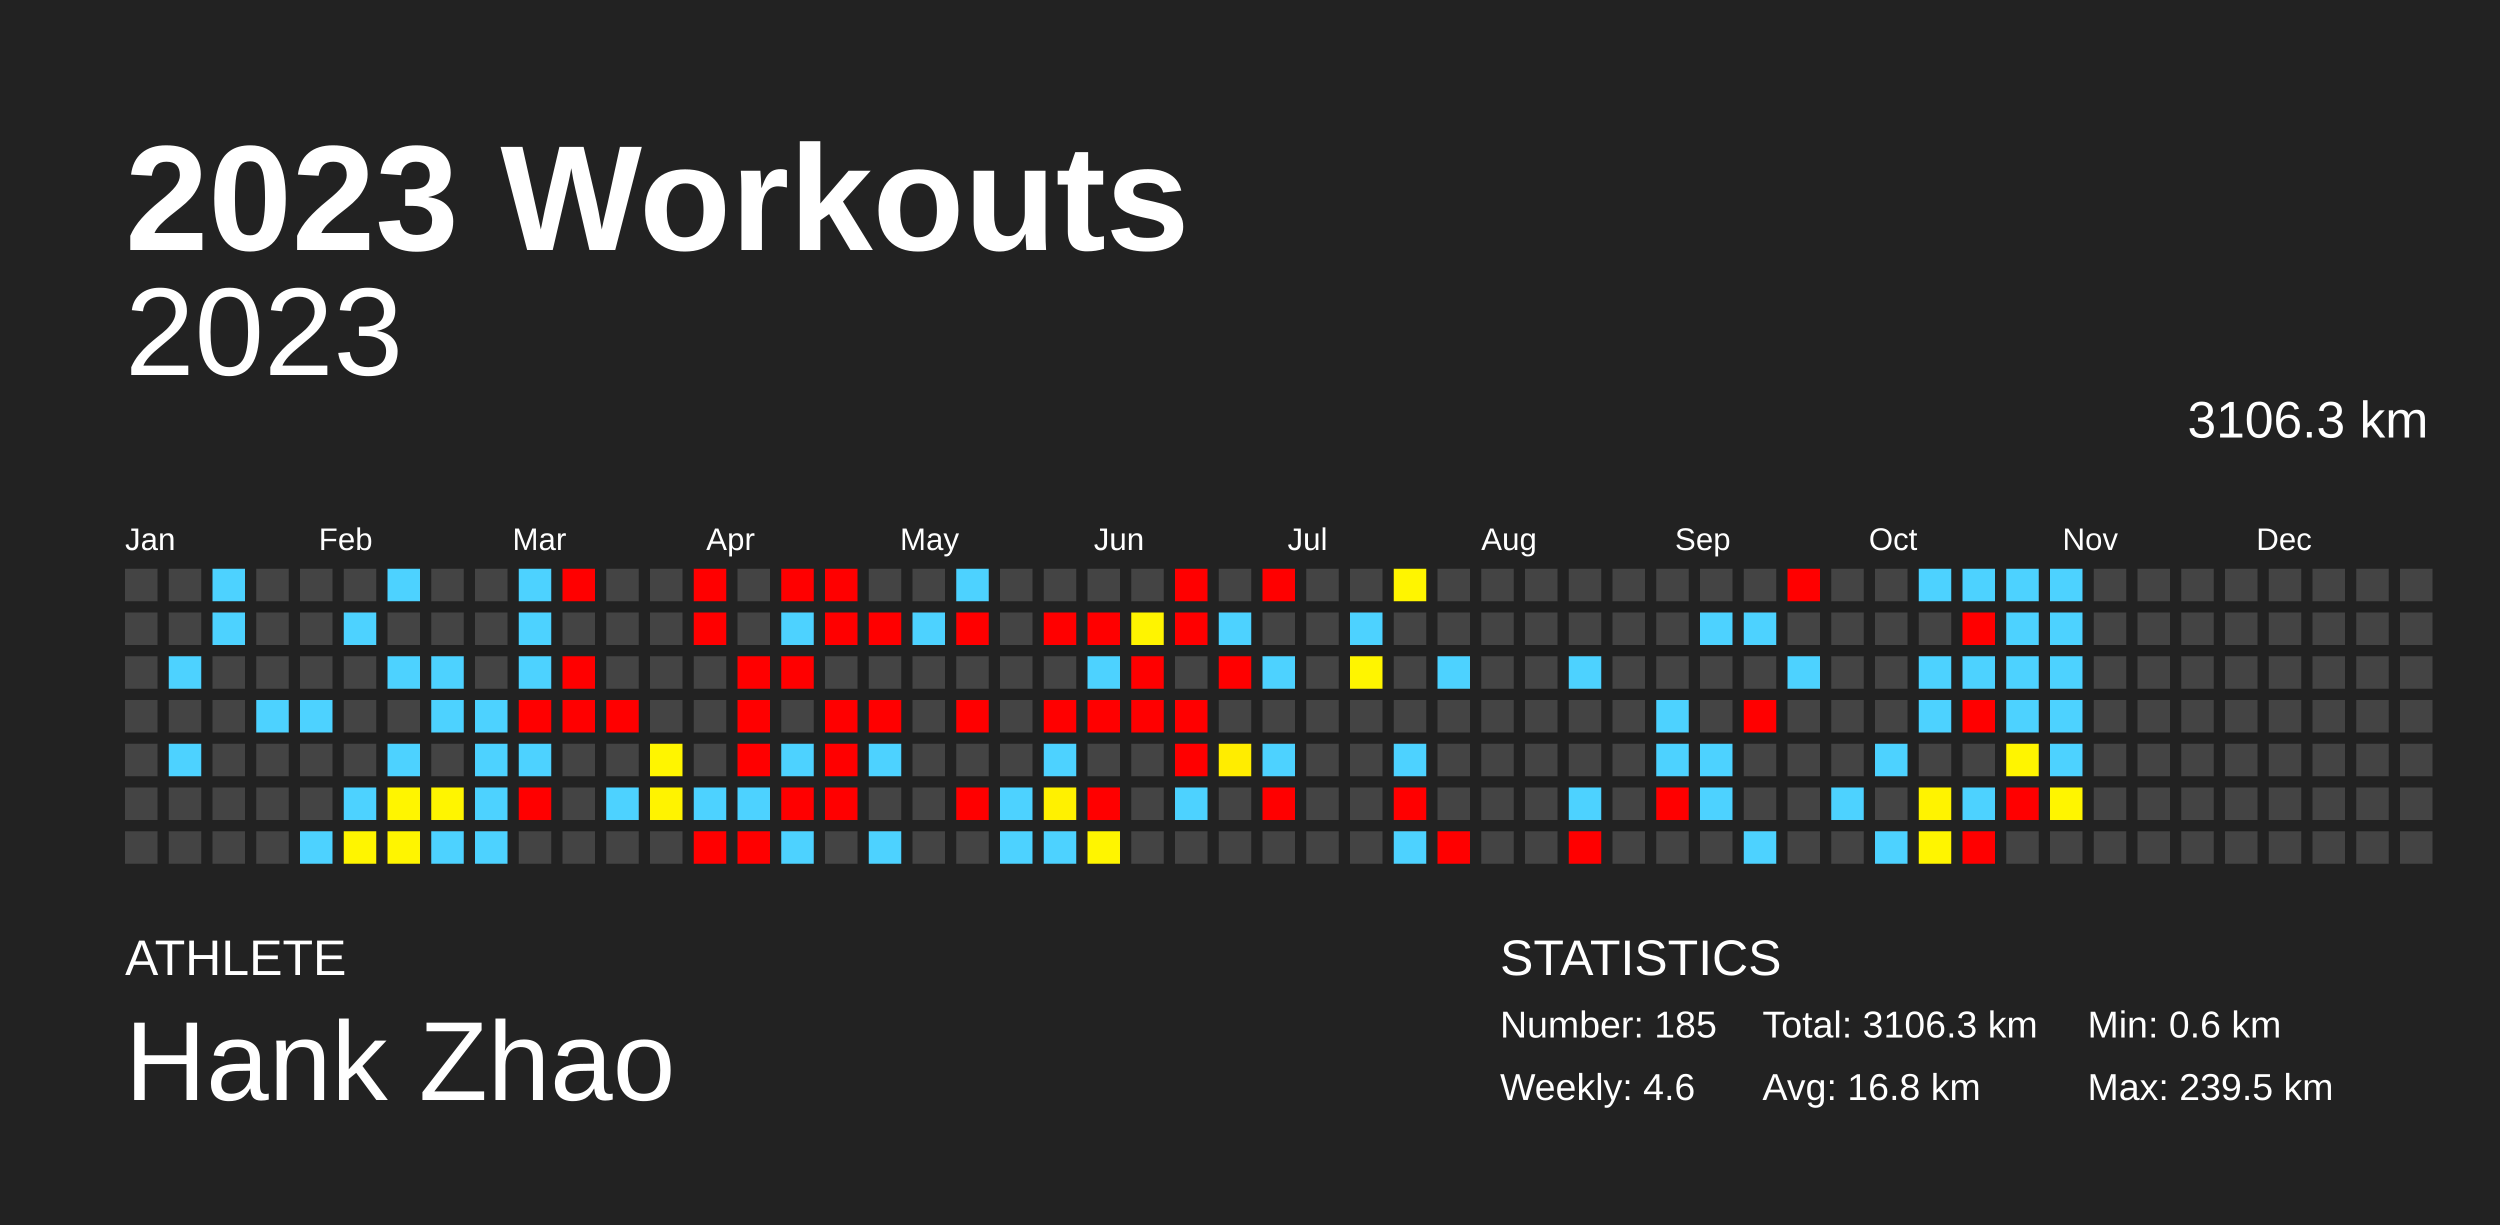
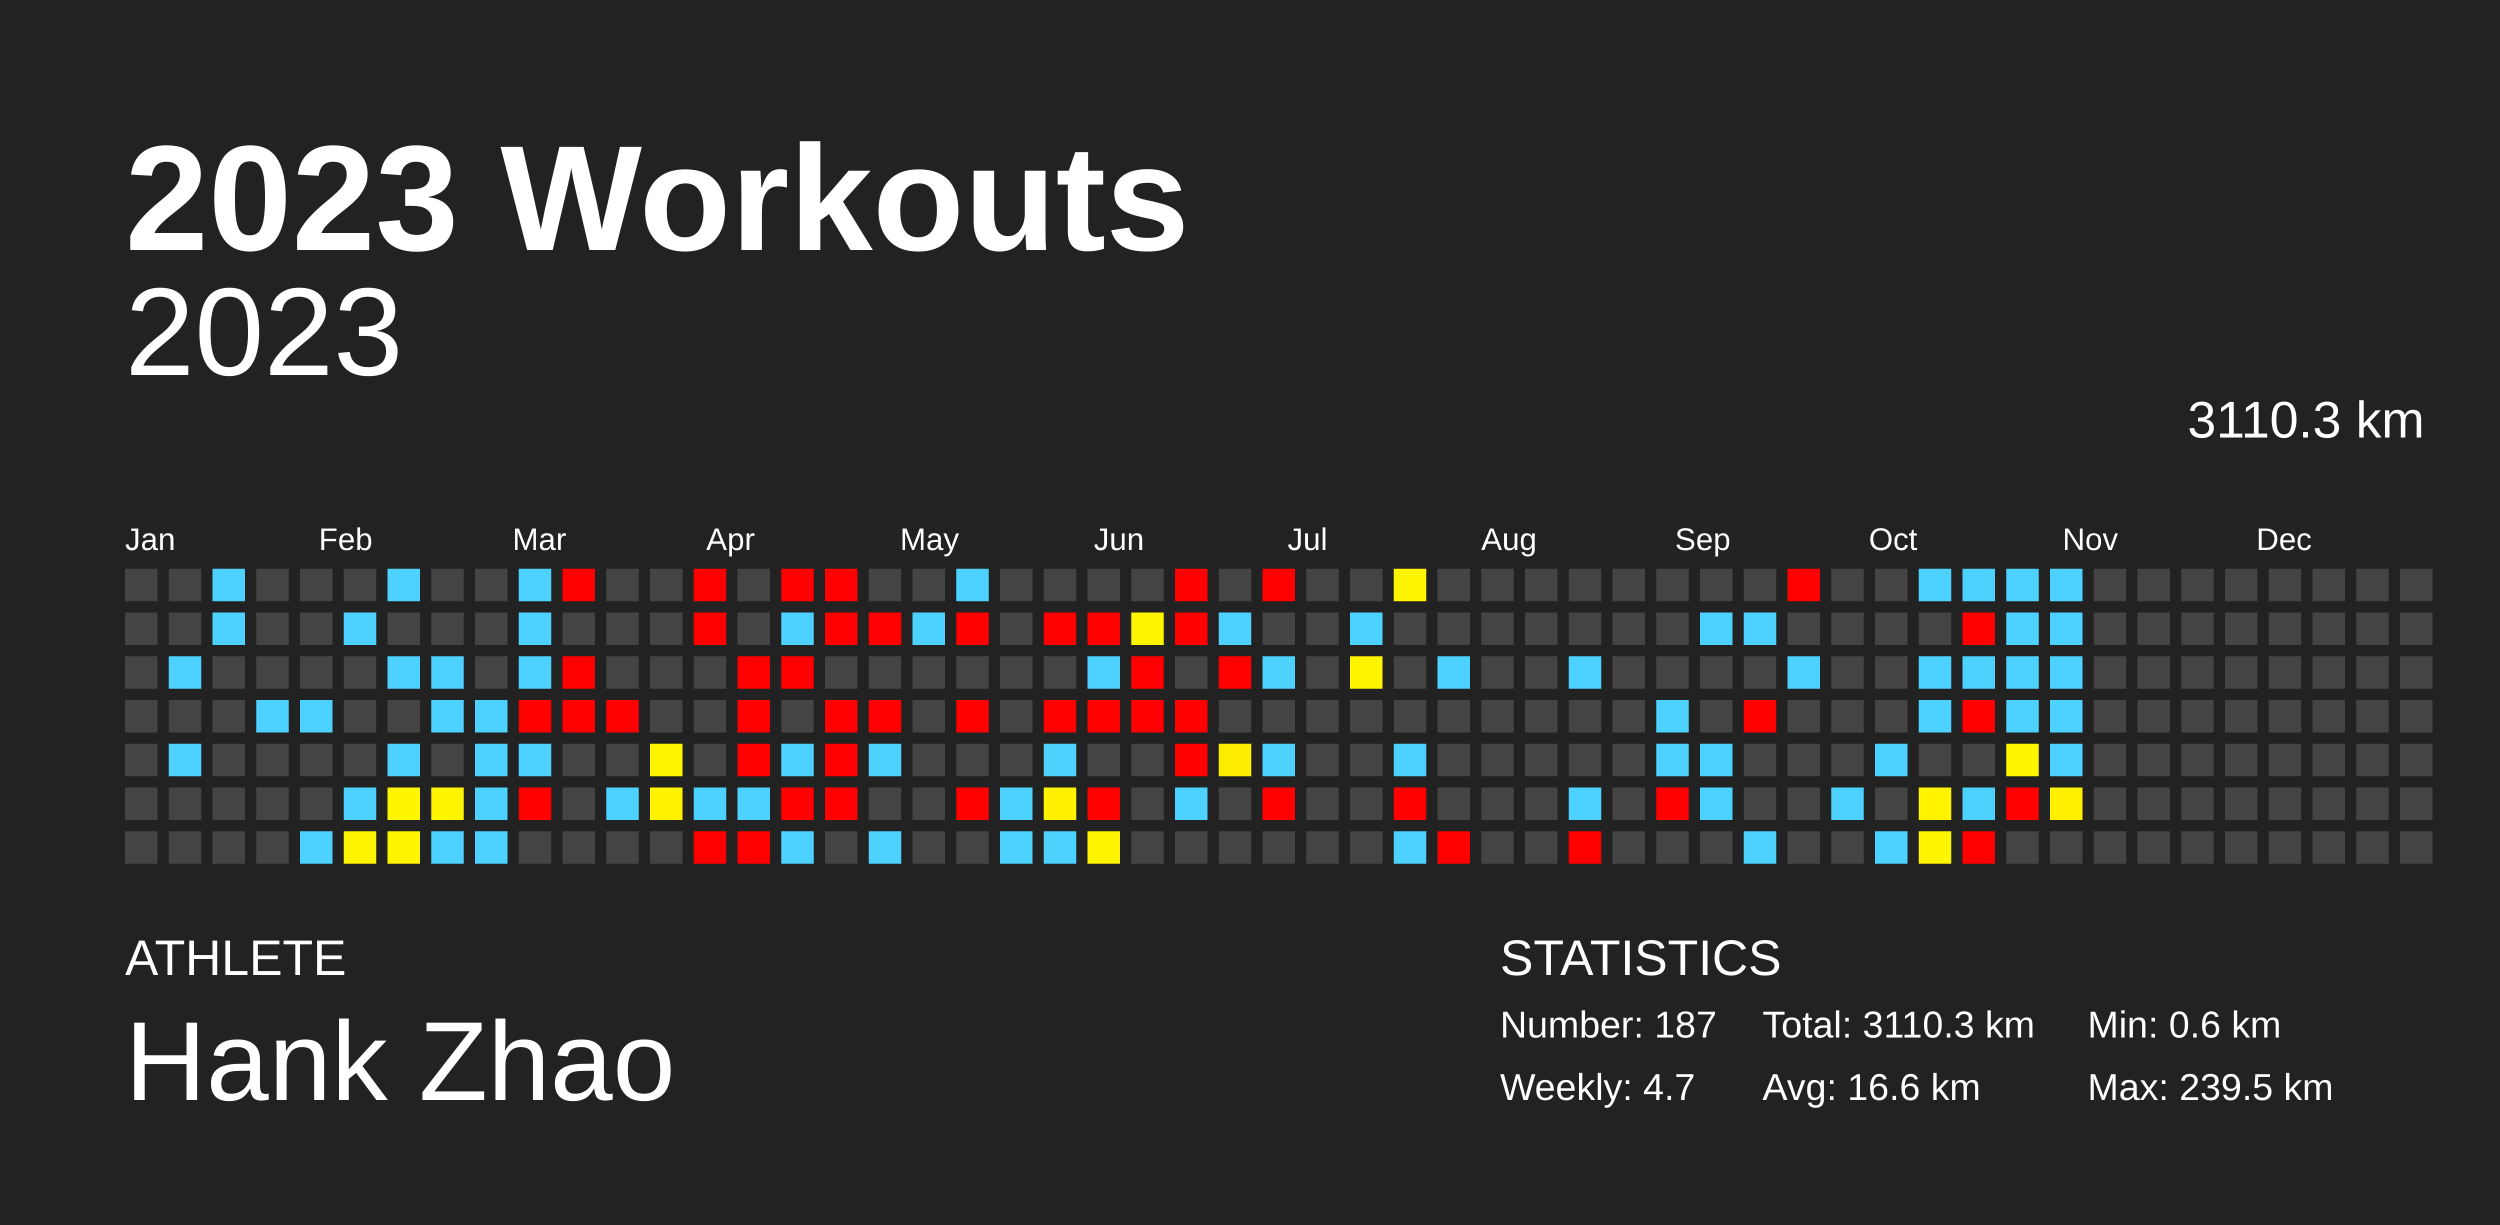
<svg xmlns="http://www.w3.org/2000/svg" baseProfile="full" height="98mm" version="1.1" viewBox="0,0,200,98" width="200mm">
  <defs />
  <rect fill="#222222" height="98" width="200" x="0" y="0" />
  <text fill="#FFFFFF" style="font-size:12px; font-family:Arial; font-weight:bold;" x="10" y="20">2023 Workouts</text>
  <text fill="#FFFFFF" style="font-size:4px; font-family:Arial" x="10" y="78">ATHLETE</text>
  <text fill="#FFFFFF" style="font-size:9px; font-family:Arial" x="10" y="88">Hank Zhao</text>
  <text fill="#FFFFFF" style="font-size:4px; font-family:Arial" x="120" y="78">STATISTICS</text>
-   <text fill="#FFFFFF" style="font-size:3px; font-family:Arial" x="120" y="83">Number: 185</text>
-   <text fill="#FFFFFF" style="font-size:3px; font-family:Arial" x="120" y="88">Weekly: 4.6</text>
-   <text fill="#FFFFFF" style="font-size:3px; font-family:Arial" x="141" y="83">Total: 3106.3 km</text>
-   <text fill="#FFFFFF" style="font-size:3px; font-family:Arial" x="141" y="88">Avg: 16.8 km</text>
+   <text fill="#FFFFFF" style="font-size:3px; font-family:Arial" x="120" y="83">Number: 187</text>
+   <text fill="#FFFFFF" style="font-size:3px; font-family:Arial" x="120" y="88">Weekly: 4.7</text>
+   <text fill="#FFFFFF" style="font-size:3px; font-family:Arial" x="141" y="83">Total: 3110.3 km</text>
+   <text fill="#FFFFFF" style="font-size:3px; font-family:Arial" x="141" y="88">Avg: 16.6 km</text>
  <text fill="#FFFFFF" style="font-size:3px; font-family:Arial" x="167" y="83">Min: 0.6 km</text>
  <text fill="#FFFFFF" style="font-size:3px; font-family:Arial" x="167" y="88">Max: 239.5 km</text>
  <text alignment-baseline="hanging" fill="#FFFFFF" style="font-size:10.0px; font-family:Arial;" x="10" y="30">2023</text>
-   <text alignment-baseline="hanging" fill="#FFFFFF" style="font-size:4.125px; font-family:Arial;" x="175" y="35">3106.3 km</text>
+   <text alignment-baseline="hanging" fill="#FFFFFF" style="font-size:4.125px; font-family:Arial;" x="175" y="35">3110.3 km</text>
  <text fill="#FFFFFF" style="font-size:2.5px; font-family:Arial" x="10.0" y="44">Jan</text>
  <text fill="#FFFFFF" style="font-size:2.5px; font-family:Arial" x="25.5" y="44">Feb</text>
  <text fill="#FFFFFF" style="font-size:2.5px; font-family:Arial" x="41.0" y="44">Mar</text>
  <text fill="#FFFFFF" style="font-size:2.5px; font-family:Arial" x="56.5" y="44">Apr</text>
  <text fill="#FFFFFF" style="font-size:2.5px; font-family:Arial" x="72.0" y="44">May</text>
  <text fill="#FFFFFF" style="font-size:2.5px; font-family:Arial" x="87.5" y="44">Jun</text>
  <text fill="#FFFFFF" style="font-size:2.5px; font-family:Arial" x="103.0" y="44">Jul</text>
  <text fill="#FFFFFF" style="font-size:2.5px; font-family:Arial" x="118.5" y="44">Aug</text>
  <text fill="#FFFFFF" style="font-size:2.5px; font-family:Arial" x="134.0" y="44">Sep</text>
  <text fill="#FFFFFF" style="font-size:2.5px; font-family:Arial" x="149.5" y="44">Oct</text>
  <text fill="#FFFFFF" style="font-size:2.5px; font-family:Arial" x="165.0" y="44">Nov</text>
  <text fill="#FFFFFF" style="font-size:2.5px; font-family:Arial" x="180.5" y="44">Dec</text>
  <rect fill="#444444" height="2.6" width="2.6" x="10.0" y="45.5" />
  <rect fill="#444444" height="2.6" width="2.6" x="10.0" y="49.0" />
  <rect fill="#444444" height="2.6" width="2.6" x="10.0" y="52.5" />
  <rect fill="#444444" height="2.6" width="2.6" x="10.0" y="56.0" />
  <rect fill="#444444" height="2.6" width="2.6" x="10.0" y="59.5" />
  <rect fill="#444444" height="2.6" width="2.6" x="10.0" y="63.0" />
  <rect fill="#444444" height="2.6" width="2.6" x="10.0" y="66.5" />
  <rect fill="#444444" height="2.6" width="2.6" x="13.5" y="45.5" />
  <rect fill="#444444" height="2.6" width="2.6" x="13.5" y="49.0" />
  <rect fill="#4dd2ff" height="2.6" width="2.6" x="13.5" y="52.5" />
  <rect fill="#444444" height="2.6" width="2.6" x="13.5" y="56.0" />
  <rect fill="#4dd2ff" height="2.6" width="2.6" x="13.5" y="59.5" />
  <rect fill="#444444" height="2.6" width="2.6" x="13.5" y="63.0" />
  <rect fill="#444444" height="2.6" width="2.6" x="13.5" y="66.5" />
  <rect fill="#4dd2ff" height="2.6" width="2.6" x="17.0" y="45.5" />
  <rect fill="#4dd2ff" height="2.6" width="2.6" x="17.0" y="49.0" />
  <rect fill="#444444" height="2.6" width="2.6" x="17.0" y="52.5" />
  <rect fill="#444444" height="2.6" width="2.6" x="17.0" y="56.0" />
  <rect fill="#444444" height="2.6" width="2.6" x="17.0" y="59.5" />
  <rect fill="#444444" height="2.6" width="2.6" x="17.0" y="63.0" />
  <rect fill="#444444" height="2.6" width="2.6" x="17.0" y="66.5" />
  <rect fill="#444444" height="2.6" width="2.6" x="20.5" y="45.5" />
  <rect fill="#444444" height="2.6" width="2.6" x="20.5" y="49.0" />
  <rect fill="#444444" height="2.6" width="2.6" x="20.5" y="52.5" />
  <rect fill="#4dd2ff" height="2.6" width="2.6" x="20.5" y="56.0" />
  <rect fill="#444444" height="2.6" width="2.6" x="20.5" y="59.5" />
  <rect fill="#444444" height="2.6" width="2.6" x="20.5" y="63.0" />
  <rect fill="#444444" height="2.6" width="2.6" x="20.5" y="66.5" />
  <rect fill="#444444" height="2.6" width="2.6" x="24.0" y="45.5" />
  <rect fill="#444444" height="2.6" width="2.6" x="24.0" y="49.0" />
  <rect fill="#444444" height="2.6" width="2.6" x="24.0" y="52.5" />
  <rect fill="#4dd2ff" height="2.6" width="2.6" x="24.0" y="56.0" />
  <rect fill="#444444" height="2.6" width="2.6" x="24.0" y="59.5" />
  <rect fill="#444444" height="2.6" width="2.6" x="24.0" y="63.0" />
  <rect fill="#4dd2ff" height="2.6" width="2.6" x="24.0" y="66.5" />
  <rect fill="#444444" height="2.6" width="2.6" x="27.5" y="45.5" />
  <rect fill="#4dd2ff" height="2.6" width="2.6" x="27.5" y="49.0" />
  <rect fill="#444444" height="2.6" width="2.6" x="27.5" y="52.5" />
  <rect fill="#444444" height="2.6" width="2.6" x="27.5" y="56.0" />
  <rect fill="#444444" height="2.6" width="2.6" x="27.5" y="59.5" />
  <rect fill="#4dd2ff" height="2.6" width="2.6" x="27.5" y="63.0" />
  <rect fill="#fff500" height="2.6" width="2.6" x="27.5" y="66.5" />
  <rect fill="#4dd2ff" height="2.6" width="2.6" x="31.0" y="45.5" />
  <rect fill="#444444" height="2.6" width="2.6" x="31.0" y="49.0" />
  <rect fill="#4dd2ff" height="2.6" width="2.6" x="31.0" y="52.5" />
  <rect fill="#444444" height="2.6" width="2.6" x="31.0" y="56.0" />
  <rect fill="#4dd2ff" height="2.6" width="2.6" x="31.0" y="59.5" />
  <rect fill="#fff500" height="2.6" width="2.6" x="31.0" y="63.0" />
  <rect fill="#fff500" height="2.6" width="2.6" x="31.0" y="66.5" />
  <rect fill="#444444" height="2.6" width="2.6" x="34.5" y="45.5" />
  <rect fill="#444444" height="2.6" width="2.6" x="34.5" y="49.0" />
  <rect fill="#4dd2ff" height="2.6" width="2.6" x="34.5" y="52.5" />
  <rect fill="#4dd2ff" height="2.6" width="2.6" x="34.5" y="56.0" />
  <rect fill="#444444" height="2.6" width="2.6" x="34.5" y="59.5" />
  <rect fill="#fff500" height="2.6" width="2.6" x="34.5" y="63.0" />
  <rect fill="#4dd2ff" height="2.6" width="2.6" x="34.5" y="66.5" />
  <rect fill="#444444" height="2.6" width="2.6" x="38.0" y="45.5" />
  <rect fill="#444444" height="2.6" width="2.6" x="38.0" y="49.0" />
  <rect fill="#444444" height="2.6" width="2.6" x="38.0" y="52.5" />
  <rect fill="#4dd2ff" height="2.6" width="2.6" x="38.0" y="56.0" />
  <rect fill="#4dd2ff" height="2.6" width="2.6" x="38.0" y="59.5" />
  <rect fill="#4dd2ff" height="2.6" width="2.6" x="38.0" y="63.0" />
  <rect fill="#4dd2ff" height="2.6" width="2.6" x="38.0" y="66.5" />
  <rect fill="#4dd2ff" height="2.6" width="2.6" x="41.5" y="45.5" />
  <rect fill="#4dd2ff" height="2.6" width="2.6" x="41.5" y="49.0" />
  <rect fill="#4dd2ff" height="2.6" width="2.6" x="41.5" y="52.5" />
  <rect fill="red" height="2.6" width="2.6" x="41.5" y="56.0" />
  <rect fill="#4dd2ff" height="2.6" width="2.6" x="41.5" y="59.5" />
  <rect fill="red" height="2.6" width="2.6" x="41.5" y="63.0" />
  <rect fill="#444444" height="2.6" width="2.6" x="41.5" y="66.5" />
  <rect fill="red" height="2.6" width="2.6" x="45.0" y="45.5" />
  <rect fill="#444444" height="2.6" width="2.6" x="45.0" y="49.0" />
  <rect fill="red" height="2.6" width="2.6" x="45.0" y="52.5" />
  <rect fill="red" height="2.6" width="2.6" x="45.0" y="56.0" />
  <rect fill="#444444" height="2.6" width="2.6" x="45.0" y="59.5" />
  <rect fill="#444444" height="2.6" width="2.6" x="45.0" y="63.0" />
  <rect fill="#444444" height="2.6" width="2.6" x="45.0" y="66.5" />
  <rect fill="#444444" height="2.6" width="2.6" x="48.5" y="45.5" />
  <rect fill="#444444" height="2.6" width="2.6" x="48.5" y="49.0" />
  <rect fill="#444444" height="2.6" width="2.6" x="48.5" y="52.5" />
  <rect fill="red" height="2.6" width="2.6" x="48.5" y="56.0" />
  <rect fill="#444444" height="2.6" width="2.6" x="48.5" y="59.5" />
  <rect fill="#4dd2ff" height="2.6" width="2.6" x="48.5" y="63.0" />
  <rect fill="#444444" height="2.6" width="2.6" x="48.5" y="66.5" />
  <rect fill="#444444" height="2.6" width="2.6" x="52.0" y="45.5" />
  <rect fill="#444444" height="2.6" width="2.6" x="52.0" y="49.0" />
  <rect fill="#444444" height="2.6" width="2.6" x="52.0" y="52.5" />
  <rect fill="#444444" height="2.6" width="2.6" x="52.0" y="56.0" />
  <rect fill="#fff500" height="2.6" width="2.6" x="52.0" y="59.5" />
  <rect fill="#fff300" height="2.6" width="2.6" x="52.0" y="63.0" />
  <rect fill="#444444" height="2.6" width="2.6" x="52.0" y="66.5" />
  <rect fill="red" height="2.6" width="2.6" x="55.5" y="45.5" />
  <rect fill="red" height="2.6" width="2.6" x="55.5" y="49.0" />
  <rect fill="#444444" height="2.6" width="2.6" x="55.5" y="52.5" />
  <rect fill="#444444" height="2.6" width="2.6" x="55.5" y="56.0" />
  <rect fill="#444444" height="2.6" width="2.6" x="55.5" y="59.5" />
  <rect fill="#4dd2ff" height="2.6" width="2.6" x="55.5" y="63.0" />
  <rect fill="red" height="2.6" width="2.6" x="55.5" y="66.5" />
  <rect fill="#444444" height="2.6" width="2.6" x="59.0" y="45.5" />
  <rect fill="#444444" height="2.6" width="2.6" x="59.0" y="49.0" />
  <rect fill="red" height="2.6" width="2.6" x="59.0" y="52.5" />
  <rect fill="red" height="2.6" width="2.6" x="59.0" y="56.0" />
  <rect fill="red" height="2.6" width="2.6" x="59.0" y="59.5" />
  <rect fill="#4dd2ff" height="2.6" width="2.6" x="59.0" y="63.0" />
  <rect fill="red" height="2.6" width="2.6" x="59.0" y="66.5" />
  <rect fill="red" height="2.6" width="2.6" x="62.5" y="45.5" />
  <rect fill="#4dd2ff" height="2.6" width="2.6" x="62.5" y="49.0" />
  <rect fill="red" height="2.6" width="2.6" x="62.5" y="52.5" />
  <rect fill="#444444" height="2.6" width="2.6" x="62.5" y="56.0" />
  <rect fill="#4dd2ff" height="2.6" width="2.6" x="62.5" y="59.5" />
  <rect fill="red" height="2.6" width="2.6" x="62.5" y="63.0" />
  <rect fill="#4dd2ff" height="2.6" width="2.6" x="62.5" y="66.5" />
  <rect fill="red" height="2.6" width="2.6" x="66.0" y="45.5" />
  <rect fill="red" height="2.6" width="2.6" x="66.0" y="49.0" />
  <rect fill="#444444" height="2.6" width="2.6" x="66.0" y="52.5" />
  <rect fill="red" height="2.6" width="2.6" x="66.0" y="56.0" />
  <rect fill="red" height="2.6" width="2.6" x="66.0" y="59.5" />
  <rect fill="red" height="2.6" width="2.6" x="66.0" y="63.0" />
  <rect fill="#444444" height="2.6" width="2.6" x="66.0" y="66.5" />
  <rect fill="#444444" height="2.6" width="2.6" x="69.5" y="45.5" />
  <rect fill="red" height="2.6" width="2.6" x="69.5" y="49.0" />
  <rect fill="#444444" height="2.6" width="2.6" x="69.5" y="52.5" />
  <rect fill="red" height="2.6" width="2.6" x="69.5" y="56.0" />
  <rect fill="#4dd2ff" height="2.6" width="2.6" x="69.5" y="59.5" />
  <rect fill="#444444" height="2.6" width="2.6" x="69.5" y="63.0" />
  <rect fill="#4dd2ff" height="2.6" width="2.6" x="69.5" y="66.5" />
  <rect fill="#444444" height="2.6" width="2.6" x="73.0" y="45.5" />
  <rect fill="#4dd2ff" height="2.6" width="2.6" x="73.0" y="49.0" />
  <rect fill="#444444" height="2.6" width="2.6" x="73.0" y="52.5" />
  <rect fill="#444444" height="2.6" width="2.6" x="73.0" y="56.0" />
  <rect fill="#444444" height="2.6" width="2.6" x="73.0" y="59.5" />
  <rect fill="#444444" height="2.6" width="2.6" x="73.0" y="63.0" />
  <rect fill="#444444" height="2.6" width="2.6" x="73.0" y="66.5" />
  <rect fill="#4dd2ff" height="2.6" width="2.6" x="76.5" y="45.5" />
  <rect fill="red" height="2.6" width="2.6" x="76.5" y="49.0" />
  <rect fill="#444444" height="2.6" width="2.6" x="76.5" y="52.5" />
  <rect fill="red" height="2.6" width="2.6" x="76.5" y="56.0" />
  <rect fill="#444444" height="2.6" width="2.6" x="76.5" y="59.5" />
  <rect fill="red" height="2.6" width="2.6" x="76.5" y="63.0" />
  <rect fill="#444444" height="2.6" width="2.6" x="76.5" y="66.5" />
  <rect fill="#444444" height="2.6" width="2.6" x="80.0" y="45.5" />
  <rect fill="#444444" height="2.6" width="2.6" x="80.0" y="49.0" />
  <rect fill="#444444" height="2.6" width="2.6" x="80.0" y="52.5" />
  <rect fill="#444444" height="2.6" width="2.6" x="80.0" y="56.0" />
  <rect fill="#444444" height="2.6" width="2.6" x="80.0" y="59.5" />
  <rect fill="#4dd2ff" height="2.6" width="2.6" x="80.0" y="63.0" />
  <rect fill="#4dd2ff" height="2.6" width="2.6" x="80.0" y="66.5" />
  <rect fill="#444444" height="2.6" width="2.6" x="83.5" y="45.5" />
  <rect fill="red" height="2.6" width="2.6" x="83.5" y="49.0" />
  <rect fill="#444444" height="2.6" width="2.6" x="83.5" y="52.5" />
  <rect fill="red" height="2.6" width="2.6" x="83.5" y="56.0" />
  <rect fill="#4dd2ff" height="2.6" width="2.6" x="83.5" y="59.5" />
  <rect fill="#fff100" height="2.6" width="2.6" x="83.5" y="63.0" />
  <rect fill="#4dd2ff" height="2.6" width="2.6" x="83.5" y="66.5" />
  <rect fill="#444444" height="2.6" width="2.6" x="87.0" y="45.5" />
  <rect fill="red" height="2.6" width="2.6" x="87.0" y="49.0" />
  <rect fill="#4dd2ff" height="2.6" width="2.6" x="87.0" y="52.5" />
  <rect fill="red" height="2.6" width="2.6" x="87.0" y="56.0" />
  <rect fill="#444444" height="2.6" width="2.6" x="87.0" y="59.5" />
  <rect fill="red" height="2.6" width="2.6" x="87.0" y="63.0" />
  <rect fill="#fff500" height="2.6" width="2.6" x="87.0" y="66.5" />
  <rect fill="#444444" height="2.6" width="2.6" x="90.5" y="45.5" />
  <rect fill="#fff400" height="2.6" width="2.6" x="90.5" y="49.0" />
  <rect fill="red" height="2.6" width="2.6" x="90.5" y="52.5" />
  <rect fill="red" height="2.6" width="2.6" x="90.5" y="56.0" />
  <rect fill="#444444" height="2.6" width="2.6" x="90.5" y="59.5" />
  <rect fill="#444444" height="2.6" width="2.6" x="90.5" y="63.0" />
  <rect fill="#444444" height="2.6" width="2.6" x="90.5" y="66.5" />
  <rect fill="red" height="2.6" width="2.6" x="94.0" y="45.5" />
  <rect fill="red" height="2.6" width="2.6" x="94.0" y="49.0" />
  <rect fill="#444444" height="2.6" width="2.6" x="94.0" y="52.5" />
  <rect fill="red" height="2.6" width="2.6" x="94.0" y="56.0" />
  <rect fill="red" height="2.6" width="2.6" x="94.0" y="59.5" />
  <rect fill="#4dd2ff" height="2.6" width="2.6" x="94.0" y="63.0" />
  <rect fill="#444444" height="2.6" width="2.6" x="94.0" y="66.5" />
  <rect fill="#444444" height="2.6" width="2.6" x="97.5" y="45.5" />
  <rect fill="#4dd2ff" height="2.6" width="2.6" x="97.5" y="49.0" />
  <rect fill="red" height="2.6" width="2.6" x="97.5" y="52.5" />
  <rect fill="#444444" height="2.6" width="2.6" x="97.5" y="56.0" />
  <rect fill="#ffed00" height="2.6" width="2.6" x="97.5" y="59.5" />
  <rect fill="#444444" height="2.6" width="2.6" x="97.5" y="63.0" />
  <rect fill="#444444" height="2.6" width="2.6" x="97.5" y="66.5" />
  <rect fill="red" height="2.6" width="2.6" x="101.0" y="45.5" />
  <rect fill="#444444" height="2.6" width="2.6" x="101.0" y="49.0" />
  <rect fill="#4dd2ff" height="2.6" width="2.6" x="101.0" y="52.5" />
  <rect fill="#444444" height="2.6" width="2.6" x="101.0" y="56.0" />
  <rect fill="#4dd2ff" height="2.6" width="2.6" x="101.0" y="59.5" />
  <rect fill="red" height="2.6" width="2.6" x="101.0" y="63.0" />
  <rect fill="#444444" height="2.6" width="2.6" x="101.0" y="66.5" />
  <rect fill="#444444" height="2.6" width="2.6" x="104.5" y="45.5" />
  <rect fill="#444444" height="2.6" width="2.6" x="104.5" y="49.0" />
  <rect fill="#444444" height="2.6" width="2.6" x="104.5" y="52.5" />
  <rect fill="#444444" height="2.6" width="2.6" x="104.5" y="56.0" />
  <rect fill="#444444" height="2.6" width="2.6" x="104.5" y="59.5" />
  <rect fill="#444444" height="2.6" width="2.6" x="104.5" y="63.0" />
  <rect fill="#444444" height="2.6" width="2.6" x="104.5" y="66.5" />
  <rect fill="#444444" height="2.6" width="2.6" x="108.0" y="45.5" />
  <rect fill="#4dd2ff" height="2.6" width="2.6" x="108.0" y="49.0" />
  <rect fill="#fff500" height="2.6" width="2.6" x="108.0" y="52.5" />
  <rect fill="#444444" height="2.6" width="2.6" x="108.0" y="56.0" />
  <rect fill="#444444" height="2.6" width="2.6" x="108.0" y="59.5" />
  <rect fill="#444444" height="2.6" width="2.6" x="108.0" y="63.0" />
  <rect fill="#444444" height="2.6" width="2.6" x="108.0" y="66.5" />
  <rect fill="#fff500" height="2.6" width="2.6" x="111.5" y="45.5" />
  <rect fill="#444444" height="2.6" width="2.6" x="111.5" y="49.0" />
  <rect fill="#444444" height="2.6" width="2.6" x="111.5" y="52.5" />
  <rect fill="#444444" height="2.6" width="2.6" x="111.5" y="56.0" />
  <rect fill="#4dd2ff" height="2.6" width="2.6" x="111.5" y="59.5" />
  <rect fill="red" height="2.6" width="2.6" x="111.5" y="63.0" />
  <rect fill="#4dd2ff" height="2.6" width="2.6" x="111.5" y="66.5" />
  <rect fill="#444444" height="2.6" width="2.6" x="115.0" y="45.5" />
  <rect fill="#444444" height="2.6" width="2.6" x="115.0" y="49.0" />
  <rect fill="#4dd2ff" height="2.6" width="2.6" x="115.0" y="52.5" />
  <rect fill="#444444" height="2.6" width="2.6" x="115.0" y="56.0" />
  <rect fill="#444444" height="2.6" width="2.6" x="115.0" y="59.5" />
  <rect fill="#444444" height="2.6" width="2.6" x="115.0" y="63.0" />
  <rect fill="red" height="2.6" width="2.6" x="115.0" y="66.5" />
  <rect fill="#444444" height="2.6" width="2.6" x="118.5" y="45.5" />
  <rect fill="#444444" height="2.6" width="2.6" x="118.5" y="49.0" />
  <rect fill="#444444" height="2.6" width="2.6" x="118.5" y="52.5" />
  <rect fill="#444444" height="2.6" width="2.6" x="118.5" y="56.0" />
  <rect fill="#444444" height="2.6" width="2.6" x="118.5" y="59.5" />
  <rect fill="#444444" height="2.6" width="2.6" x="118.5" y="63.0" />
  <rect fill="#444444" height="2.6" width="2.6" x="118.5" y="66.5" />
  <rect fill="#444444" height="2.6" width="2.6" x="122.0" y="45.5" />
  <rect fill="#444444" height="2.6" width="2.6" x="122.0" y="49.0" />
  <rect fill="#444444" height="2.6" width="2.6" x="122.0" y="52.5" />
  <rect fill="#444444" height="2.6" width="2.6" x="122.0" y="56.0" />
  <rect fill="#444444" height="2.6" width="2.6" x="122.0" y="59.5" />
  <rect fill="#444444" height="2.6" width="2.6" x="122.0" y="63.0" />
  <rect fill="#444444" height="2.6" width="2.6" x="122.0" y="66.5" />
  <rect fill="#444444" height="2.6" width="2.6" x="125.5" y="45.5" />
  <rect fill="#444444" height="2.6" width="2.6" x="125.5" y="49.0" />
  <rect fill="#4dd2ff" height="2.6" width="2.6" x="125.5" y="52.5" />
  <rect fill="#444444" height="2.6" width="2.6" x="125.5" y="56.0" />
  <rect fill="#444444" height="2.6" width="2.6" x="125.5" y="59.5" />
  <rect fill="#4dd2ff" height="2.6" width="2.6" x="125.5" y="63.0" />
  <rect fill="red" height="2.6" width="2.6" x="125.5" y="66.5" />
  <rect fill="#444444" height="2.6" width="2.6" x="129.0" y="45.5" />
  <rect fill="#444444" height="2.6" width="2.6" x="129.0" y="49.0" />
  <rect fill="#444444" height="2.6" width="2.6" x="129.0" y="52.5" />
  <rect fill="#444444" height="2.6" width="2.6" x="129.0" y="56.0" />
  <rect fill="#444444" height="2.6" width="2.6" x="129.0" y="59.5" />
  <rect fill="#444444" height="2.6" width="2.6" x="129.0" y="63.0" />
  <rect fill="#444444" height="2.6" width="2.6" x="129.0" y="66.5" />
  <rect fill="#444444" height="2.6" width="2.6" x="132.5" y="45.5" />
  <rect fill="#444444" height="2.6" width="2.6" x="132.5" y="49.0" />
  <rect fill="#444444" height="2.6" width="2.6" x="132.5" y="52.5" />
  <rect fill="#4dd2ff" height="2.6" width="2.6" x="132.5" y="56.0" />
  <rect fill="#4dd2ff" height="2.6" width="2.6" x="132.5" y="59.5" />
  <rect fill="red" height="2.6" width="2.6" x="132.5" y="63.0" />
  <rect fill="#444444" height="2.6" width="2.6" x="132.5" y="66.5" />
  <rect fill="#444444" height="2.6" width="2.6" x="136.0" y="45.5" />
  <rect fill="#4dd2ff" height="2.6" width="2.6" x="136.0" y="49.0" />
  <rect fill="#444444" height="2.6" width="2.6" x="136.0" y="52.5" />
  <rect fill="#444444" height="2.6" width="2.6" x="136.0" y="56.0" />
  <rect fill="#4dd2ff" height="2.6" width="2.6" x="136.0" y="59.5" />
  <rect fill="#4dd2ff" height="2.6" width="2.6" x="136.0" y="63.0" />
  <rect fill="#444444" height="2.6" width="2.6" x="136.0" y="66.5" />
  <rect fill="#444444" height="2.6" width="2.6" x="139.5" y="45.5" />
  <rect fill="#4dd2ff" height="2.6" width="2.6" x="139.5" y="49.0" />
  <rect fill="#444444" height="2.6" width="2.6" x="139.5" y="52.5" />
  <rect fill="red" height="2.6" width="2.6" x="139.5" y="56.0" />
  <rect fill="#444444" height="2.6" width="2.6" x="139.5" y="59.5" />
  <rect fill="#444444" height="2.6" width="2.6" x="139.5" y="63.0" />
  <rect fill="#4dd2ff" height="2.6" width="2.6" x="139.5" y="66.5" />
  <rect fill="red" height="2.6" width="2.6" x="143.0" y="45.5" />
  <rect fill="#444444" height="2.6" width="2.6" x="143.0" y="49.0" />
  <rect fill="#4dd2ff" height="2.6" width="2.6" x="143.0" y="52.5" />
  <rect fill="#444444" height="2.6" width="2.6" x="143.0" y="56.0" />
  <rect fill="#444444" height="2.6" width="2.6" x="143.0" y="59.5" />
  <rect fill="#444444" height="2.6" width="2.6" x="143.0" y="63.0" />
  <rect fill="#444444" height="2.6" width="2.6" x="143.0" y="66.5" />
  <rect fill="#444444" height="2.6" width="2.6" x="146.5" y="45.5" />
  <rect fill="#444444" height="2.6" width="2.6" x="146.5" y="49.0" />
  <rect fill="#444444" height="2.6" width="2.6" x="146.5" y="52.5" />
  <rect fill="#444444" height="2.6" width="2.6" x="146.5" y="56.0" />
  <rect fill="#444444" height="2.6" width="2.6" x="146.5" y="59.5" />
  <rect fill="#4dd2ff" height="2.6" width="2.6" x="146.5" y="63.0" />
  <rect fill="#444444" height="2.6" width="2.6" x="146.5" y="66.5" />
  <rect fill="#444444" height="2.6" width="2.6" x="150.0" y="45.5" />
  <rect fill="#444444" height="2.6" width="2.6" x="150.0" y="49.0" />
  <rect fill="#444444" height="2.6" width="2.6" x="150.0" y="52.5" />
  <rect fill="#444444" height="2.6" width="2.6" x="150.0" y="56.0" />
  <rect fill="#4dd2ff" height="2.6" width="2.6" x="150.0" y="59.5" />
  <rect fill="#444444" height="2.6" width="2.6" x="150.0" y="63.0" />
  <rect fill="#4dd2ff" height="2.6" width="2.6" x="150.0" y="66.5" />
  <rect fill="#4dd2ff" height="2.6" width="2.6" x="153.5" y="45.5" />
  <rect fill="#444444" height="2.6" width="2.6" x="153.5" y="49.0" />
  <rect fill="#4dd2ff" height="2.6" width="2.6" x="153.5" y="52.5" />
  <rect fill="#4dd2ff" height="2.6" width="2.6" x="153.5" y="56.0" />
  <rect fill="#444444" height="2.6" width="2.6" x="153.5" y="59.5" />
  <rect fill="#fff300" height="2.6" width="2.6" x="153.5" y="63.0" />
  <rect fill="#fff500" height="2.6" width="2.6" x="153.5" y="66.5" />
  <rect fill="#4dd2ff" height="2.6" width="2.6" x="157.0" y="45.5" />
  <rect fill="red" height="2.6" width="2.6" x="157.0" y="49.0" />
  <rect fill="#4dd2ff" height="2.6" width="2.6" x="157.0" y="52.5" />
  <rect fill="red" height="2.6" width="2.6" x="157.0" y="56.0" />
  <rect fill="#444444" height="2.6" width="2.6" x="157.0" y="59.5" />
  <rect fill="#4dd2ff" height="2.6" width="2.6" x="157.0" y="63.0" />
  <rect fill="red" height="2.6" width="2.6" x="157.0" y="66.5" />
  <rect fill="#4dd2ff" height="2.6" width="2.6" x="160.5" y="45.5" />
  <rect fill="#4dd2ff" height="2.6" width="2.6" x="160.5" y="49.0" />
  <rect fill="#4dd2ff" height="2.6" width="2.6" x="160.5" y="52.5" />
  <rect fill="#4dd2ff" height="2.6" width="2.6" x="160.5" y="56.0" />
  <rect fill="#fff500" height="2.6" width="2.6" x="160.5" y="59.5" />
  <rect fill="red" height="2.6" width="2.6" x="160.5" y="63.0" />
  <rect fill="#444444" height="2.6" width="2.6" x="160.5" y="66.5" />
  <rect fill="#4dd2ff" height="2.6" width="2.6" x="164.0" y="45.5" />
  <rect fill="#4dd2ff" height="2.6" width="2.6" x="164.0" y="49.0" />
  <rect fill="#4dd2ff" height="2.6" width="2.6" x="164.0" y="52.5" />
  <rect fill="#4dd2ff" height="2.6" width="2.6" x="164.0" y="56.0" />
  <rect fill="#4dd2ff" height="2.6" width="2.6" x="164.0" y="59.5" />
-   <rect fill="#fff500" height="2.6" width="2.6" x="164.0" y="63.0" />
+   <rect fill="#fff100" height="2.6" width="2.6" x="164.0" y="63.0" />
  <rect fill="#444444" height="2.6" width="2.6" x="164.0" y="66.5" />
  <rect fill="#444444" height="2.6" width="2.6" x="167.5" y="45.5" />
  <rect fill="#444444" height="2.6" width="2.6" x="167.5" y="49.0" />
  <rect fill="#444444" height="2.6" width="2.6" x="167.5" y="52.5" />
  <rect fill="#444444" height="2.6" width="2.6" x="167.5" y="56.0" />
  <rect fill="#444444" height="2.6" width="2.6" x="167.5" y="59.5" />
  <rect fill="#444444" height="2.6" width="2.6" x="167.5" y="63.0" />
  <rect fill="#444444" height="2.6" width="2.6" x="167.5" y="66.5" />
  <rect fill="#444444" height="2.6" width="2.6" x="171.0" y="45.5" />
  <rect fill="#444444" height="2.6" width="2.6" x="171.0" y="49.0" />
  <rect fill="#444444" height="2.6" width="2.6" x="171.0" y="52.5" />
  <rect fill="#444444" height="2.6" width="2.6" x="171.0" y="56.0" />
  <rect fill="#444444" height="2.6" width="2.6" x="171.0" y="59.5" />
  <rect fill="#444444" height="2.6" width="2.6" x="171.0" y="63.0" />
  <rect fill="#444444" height="2.6" width="2.6" x="171.0" y="66.5" />
  <rect fill="#444444" height="2.6" width="2.6" x="174.5" y="45.5" />
  <rect fill="#444444" height="2.6" width="2.6" x="174.5" y="49.0" />
  <rect fill="#444444" height="2.6" width="2.6" x="174.5" y="52.5" />
  <rect fill="#444444" height="2.6" width="2.6" x="174.5" y="56.0" />
  <rect fill="#444444" height="2.6" width="2.6" x="174.5" y="59.5" />
  <rect fill="#444444" height="2.6" width="2.6" x="174.5" y="63.0" />
  <rect fill="#444444" height="2.6" width="2.6" x="174.5" y="66.5" />
  <rect fill="#444444" height="2.6" width="2.6" x="178.0" y="45.5" />
  <rect fill="#444444" height="2.6" width="2.6" x="178.0" y="49.0" />
  <rect fill="#444444" height="2.6" width="2.6" x="178.0" y="52.5" />
  <rect fill="#444444" height="2.6" width="2.6" x="178.0" y="56.0" />
  <rect fill="#444444" height="2.6" width="2.6" x="178.0" y="59.5" />
  <rect fill="#444444" height="2.6" width="2.6" x="178.0" y="63.0" />
  <rect fill="#444444" height="2.6" width="2.6" x="178.0" y="66.5" />
  <rect fill="#444444" height="2.6" width="2.6" x="181.5" y="45.5" />
  <rect fill="#444444" height="2.6" width="2.6" x="181.5" y="49.0" />
  <rect fill="#444444" height="2.6" width="2.6" x="181.5" y="52.5" />
  <rect fill="#444444" height="2.6" width="2.6" x="181.5" y="56.0" />
  <rect fill="#444444" height="2.6" width="2.6" x="181.5" y="59.5" />
  <rect fill="#444444" height="2.6" width="2.6" x="181.5" y="63.0" />
  <rect fill="#444444" height="2.6" width="2.6" x="181.5" y="66.5" />
  <rect fill="#444444" height="2.6" width="2.6" x="185.0" y="45.5" />
  <rect fill="#444444" height="2.6" width="2.6" x="185.0" y="49.0" />
  <rect fill="#444444" height="2.6" width="2.6" x="185.0" y="52.5" />
  <rect fill="#444444" height="2.6" width="2.6" x="185.0" y="56.0" />
  <rect fill="#444444" height="2.6" width="2.6" x="185.0" y="59.5" />
  <rect fill="#444444" height="2.6" width="2.6" x="185.0" y="63.0" />
  <rect fill="#444444" height="2.6" width="2.6" x="185.0" y="66.5" />
  <rect fill="#444444" height="2.6" width="2.6" x="188.5" y="45.5" />
  <rect fill="#444444" height="2.6" width="2.6" x="188.5" y="49.0" />
  <rect fill="#444444" height="2.6" width="2.6" x="188.5" y="52.5" />
  <rect fill="#444444" height="2.6" width="2.6" x="188.5" y="56.0" />
  <rect fill="#444444" height="2.6" width="2.6" x="188.5" y="59.5" />
  <rect fill="#444444" height="2.6" width="2.6" x="188.5" y="63.0" />
  <rect fill="#444444" height="2.6" width="2.6" x="188.5" y="66.5" />
  <rect fill="#444444" height="2.6" width="2.6" x="192.0" y="45.5" />
  <rect fill="#444444" height="2.6" width="2.6" x="192.0" y="49.0" />
  <rect fill="#444444" height="2.6" width="2.6" x="192.0" y="52.5" />
  <rect fill="#444444" height="2.6" width="2.6" x="192.0" y="56.0" />
  <rect fill="#444444" height="2.6" width="2.6" x="192.0" y="59.5" />
  <rect fill="#444444" height="2.6" width="2.6" x="192.0" y="63.0" />
  <rect fill="#444444" height="2.6" width="2.6" x="192.0" y="66.5" />
</svg>
